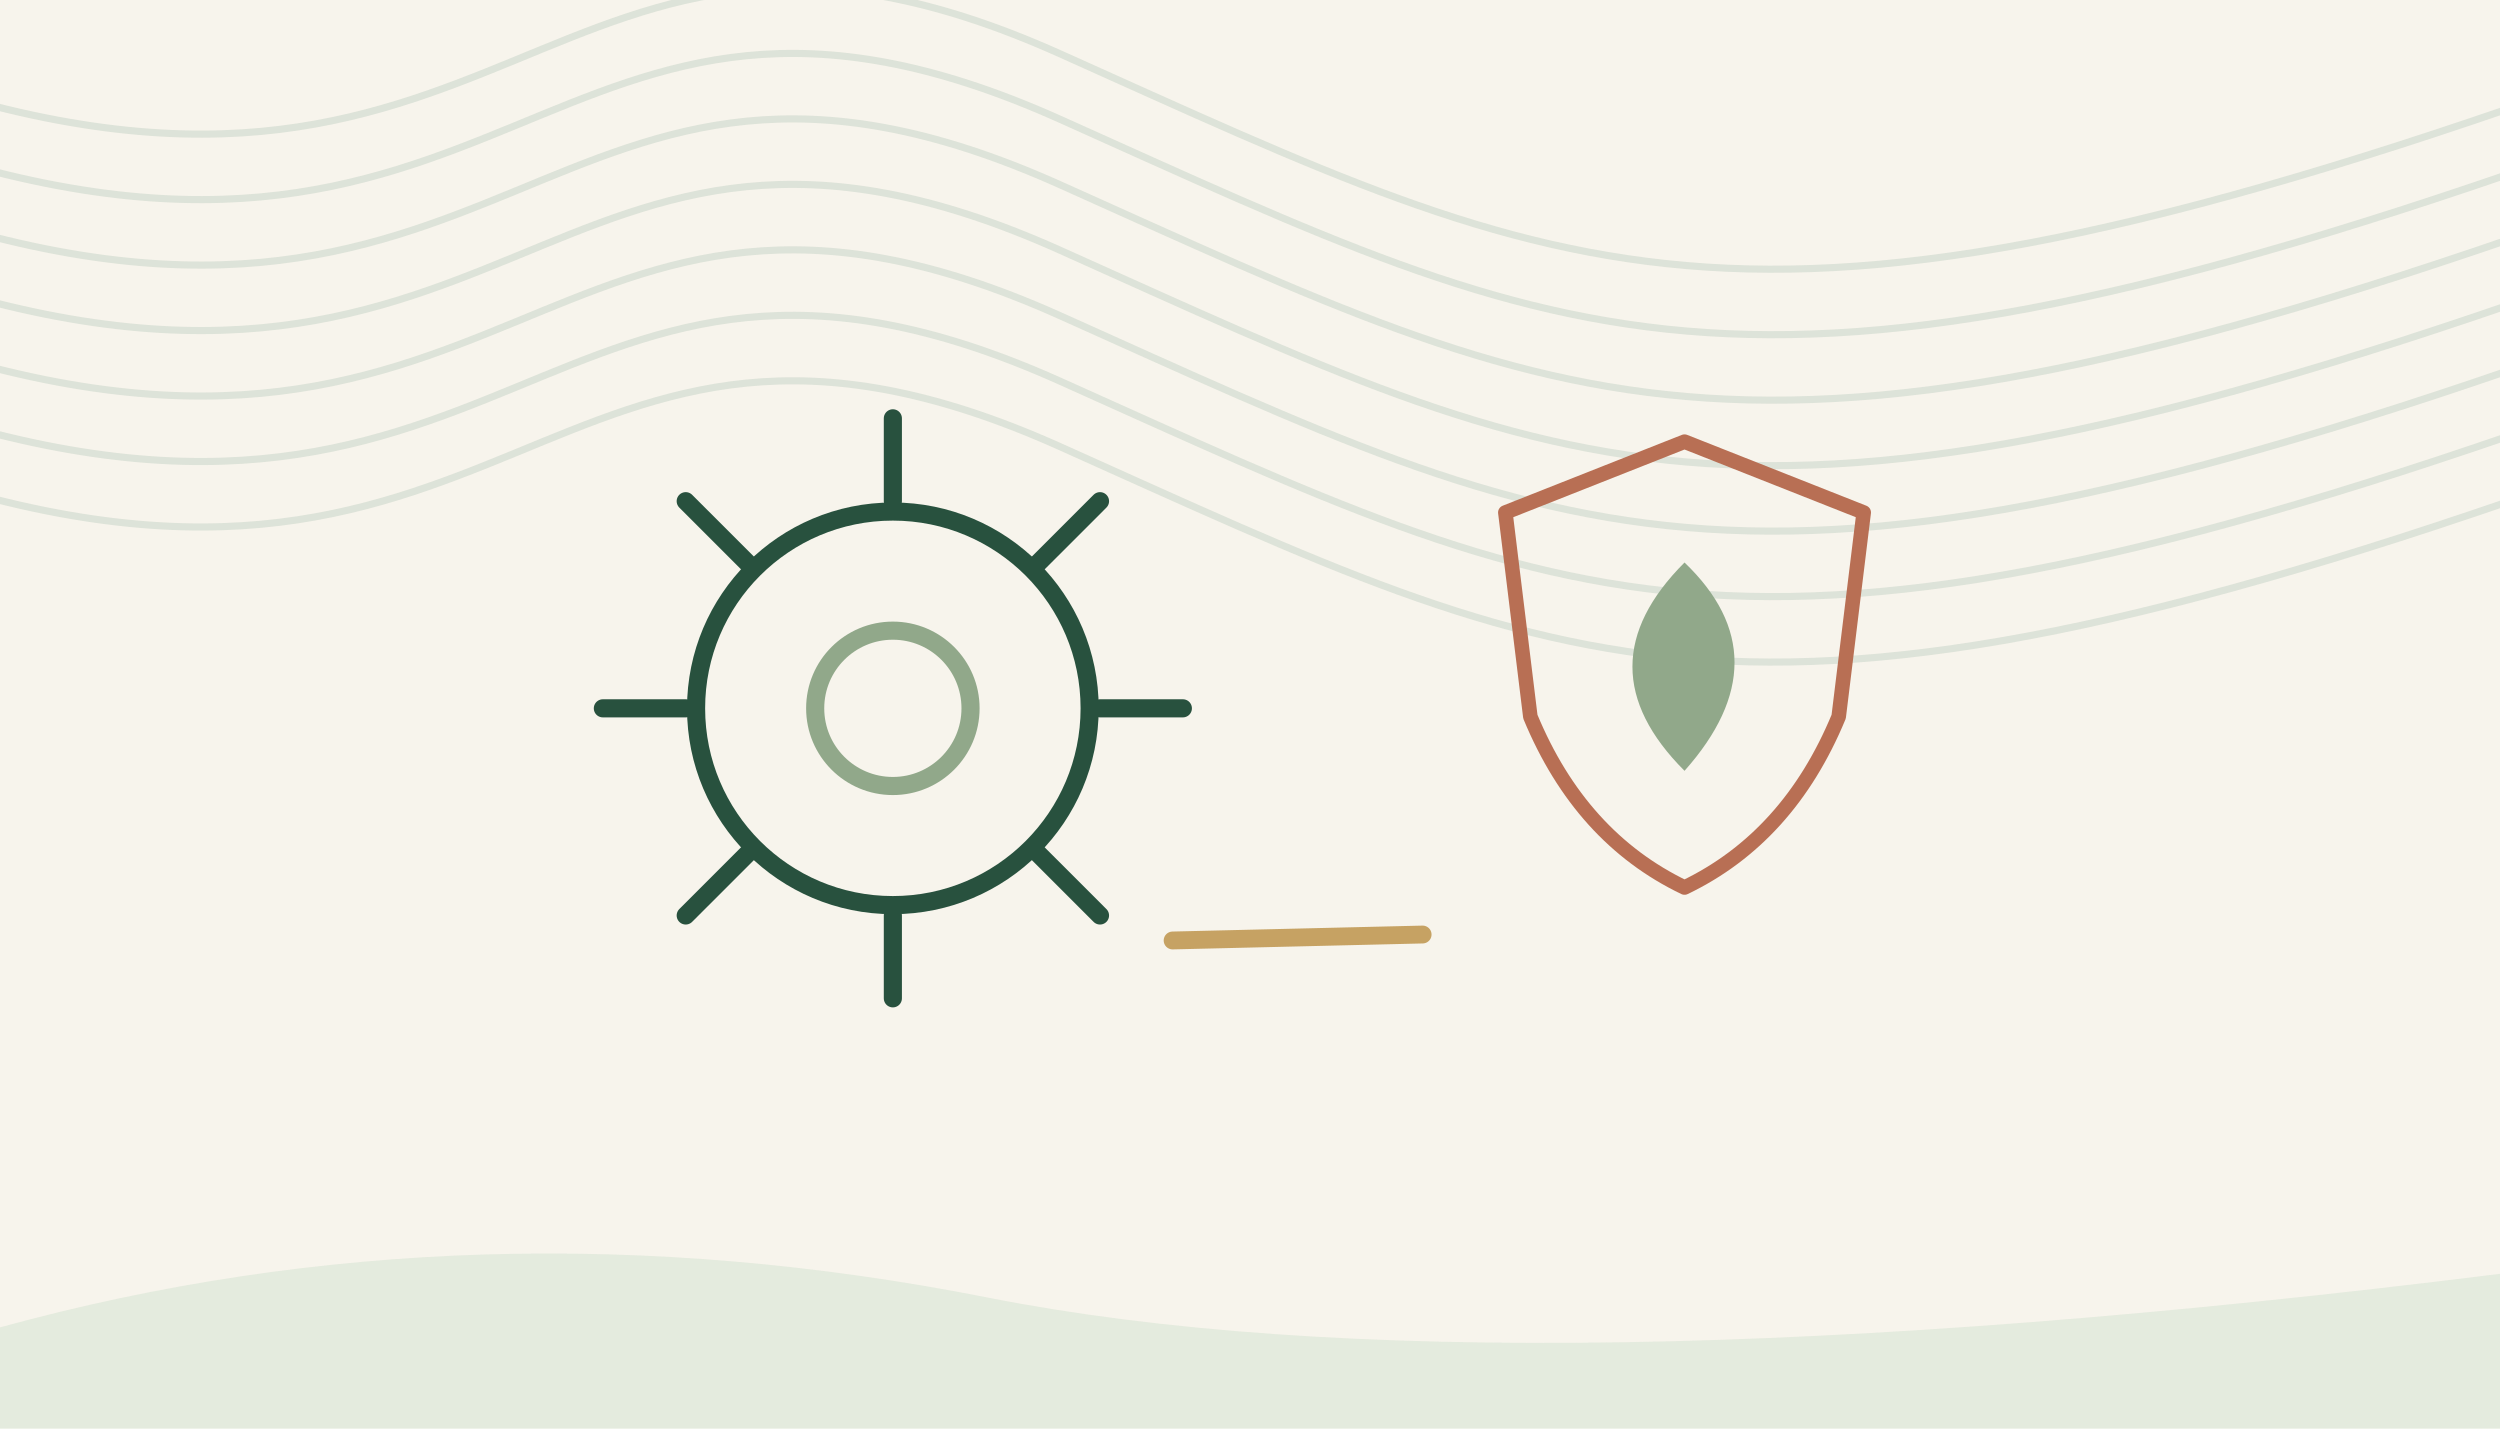
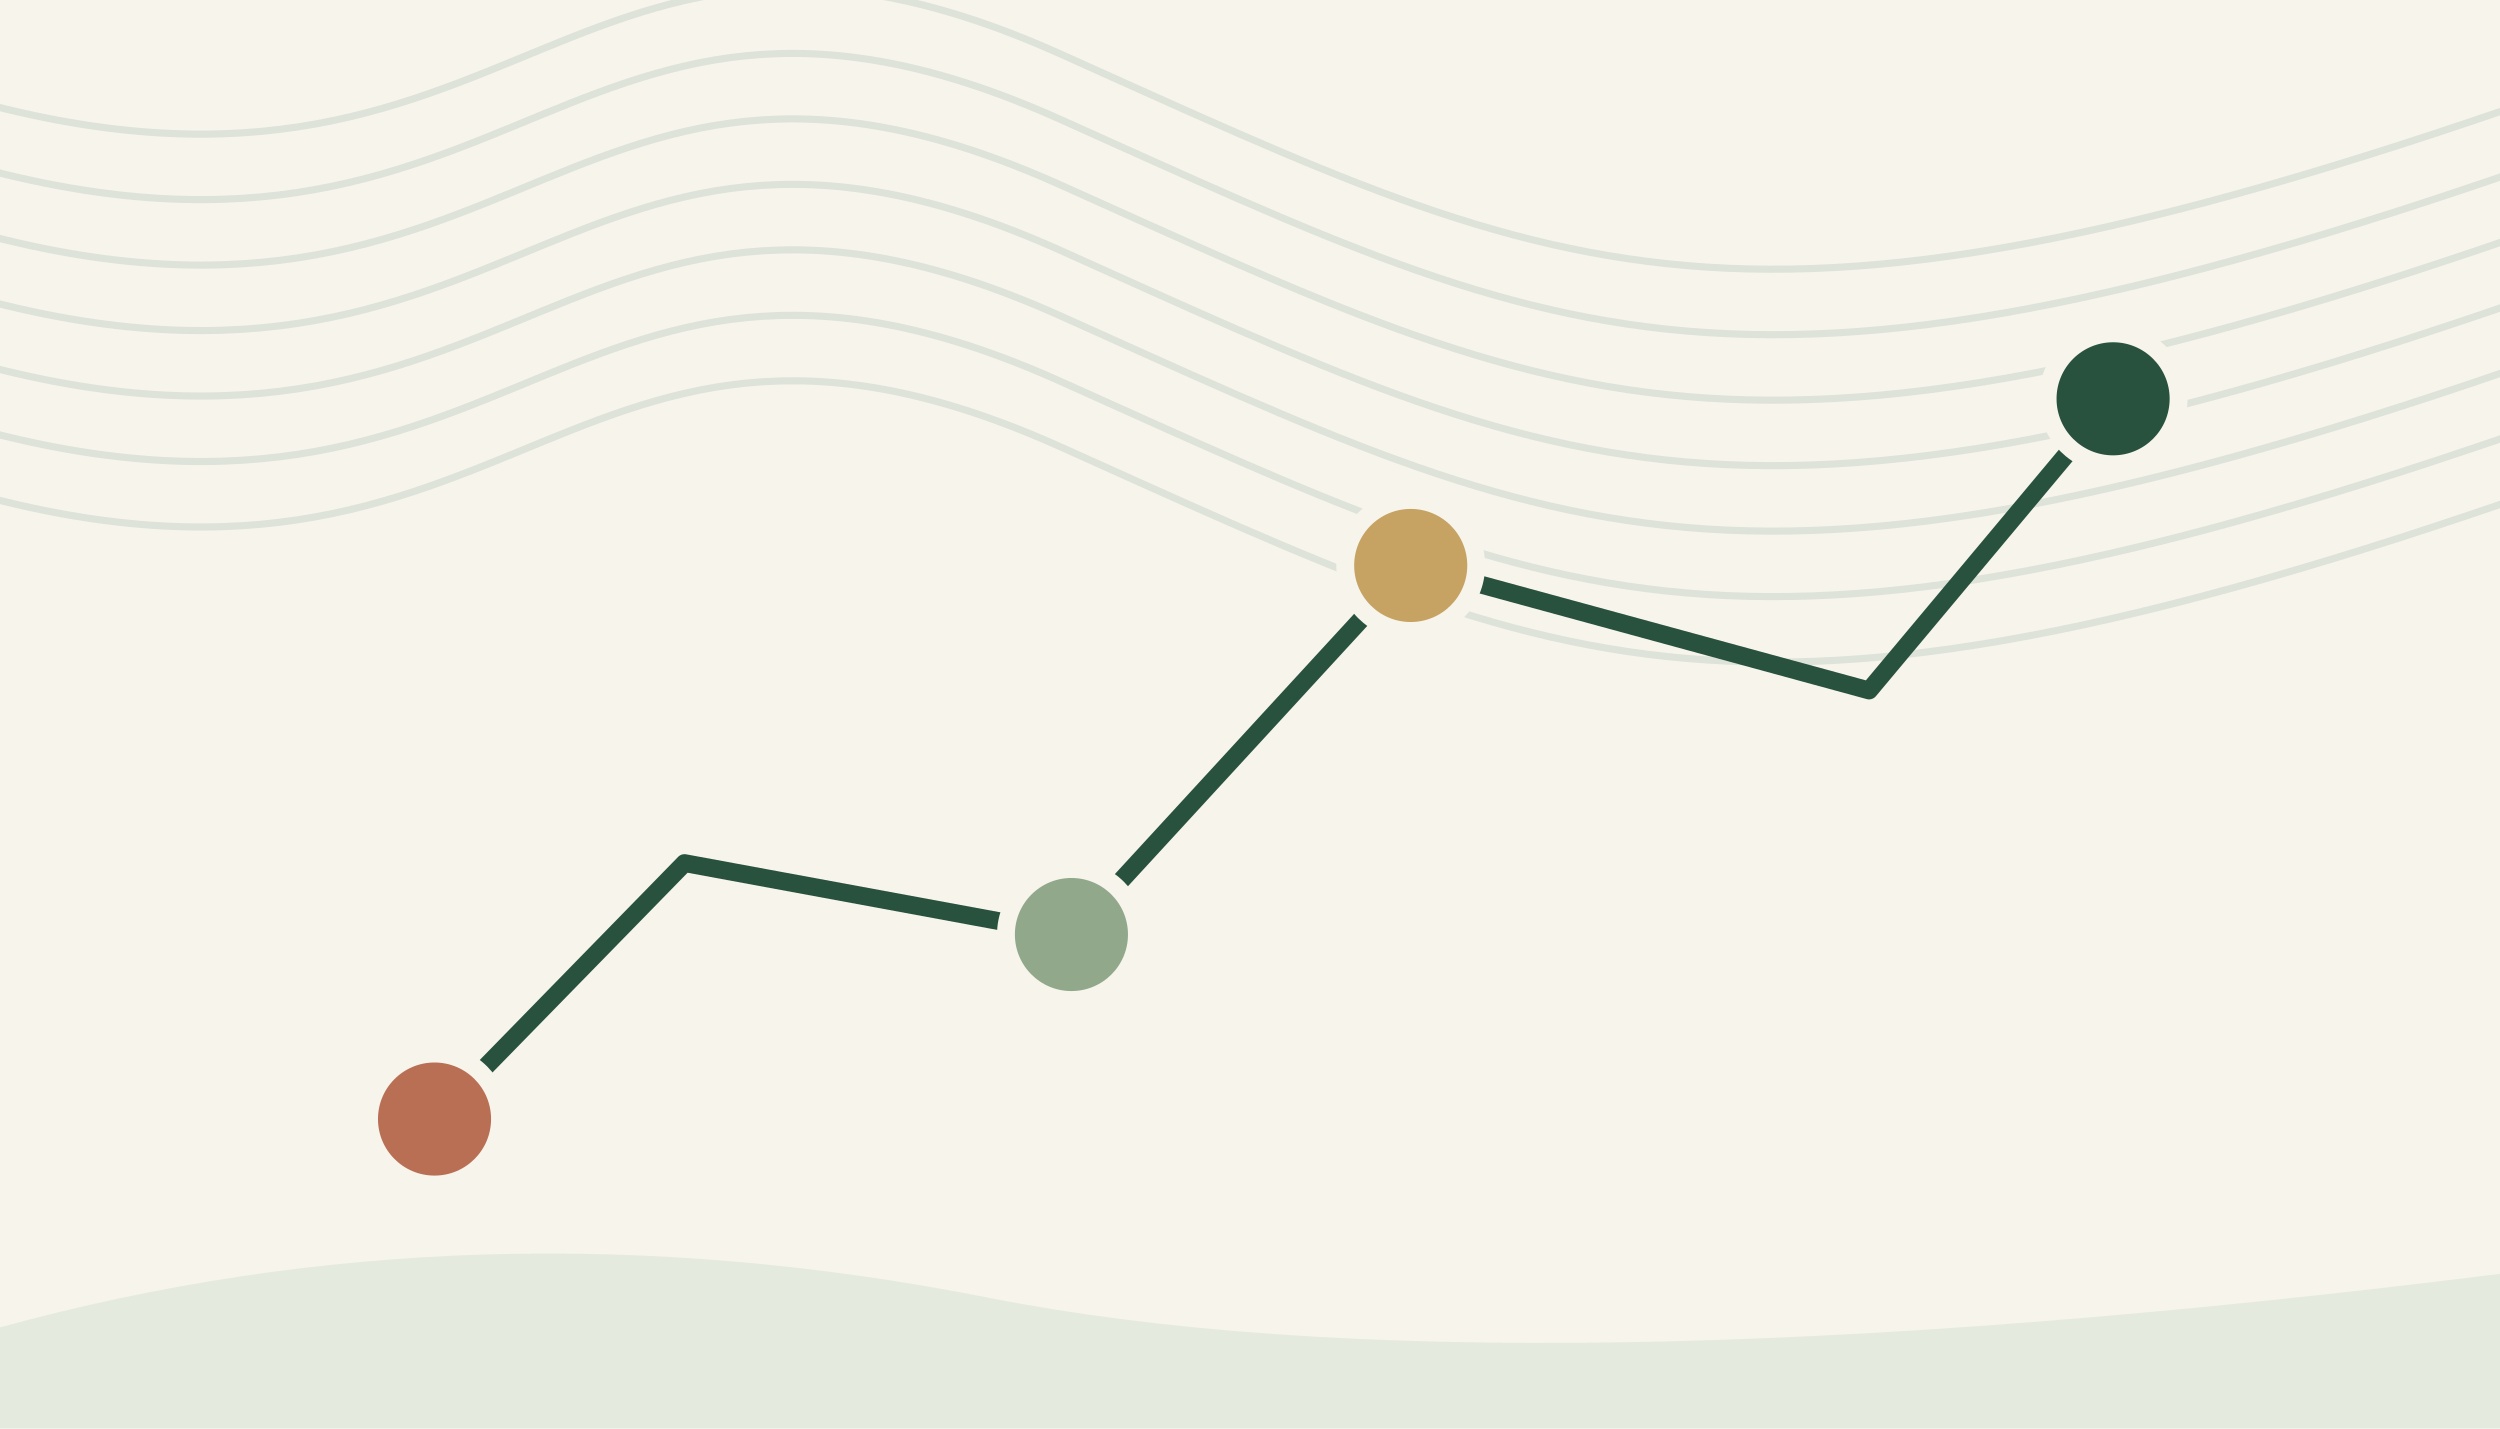
<svg xmlns="http://www.w3.org/2000/svg" width="420" height="240" viewBox="0 0 420 240" role="img">
  <rect width="420" height="240" fill="#F7F4EC" />
  <g opacity="0.78">
    <path d="M-20 12 C87 50 91 -30 178 9 S293 65 442 11" fill="none" stroke="#D6DED3" stroke-width="1.2" />
    <path d="M-20 23 C87 61 91 -19 178 20 S293 76 442 22" fill="none" stroke="#D6DED3" stroke-width="1.2" />
    <path d="M-20 34 C87 72 91 -8 178 31 S293 87 442 33" fill="none" stroke="#D6DED3" stroke-width="1.2" />
    <path d="M-20 45 C87 83 91 3 178 42 S293 98 442 44" fill="none" stroke="#D6DED3" stroke-width="1.2" />
    <path d="M-20 56 C87 94 91 14 178 53 S293 109 442 55" fill="none" stroke="#D6DED3" stroke-width="1.2" />
    <path d="M-20 67 C87 105 91 25 178 64 S293 120 442 66" fill="none" stroke="#D6DED3" stroke-width="1.2" />
    <path d="M-20 78 C87 116 91 36 178 75 S293 131 442 77" fill="none" stroke="#D6DED3" stroke-width="1.2" />
  </g>
  <path d="M0 223 Q80 201 166 218 T420 214 V240 H0 Z" fill="#DDE7D8" opacity="0.72" />
-   <g transform="translate(150 119) scale(0.87)" fill="none" stroke="#28513E" stroke-width="3.5" stroke-linecap="round" stroke-linejoin="round">
-     <circle r="38" />
-     <circle r="15" stroke="#91A88A" />
-     <path d="M0 -56 V-40 M0 40 V56 M-56 0 H-40 M40 0 H56 M-40 -40 L-28 -28 M40 40 L28 28 M40 -40 L28 -28 M-40 40 L-28 28" />
-   </g>
-   <g transform="translate(283 112) scale(0.7)" fill="none" stroke="#B86F54" stroke-width="3.5" stroke-linecap="round" stroke-linejoin="round">
-     <path d="M0 -54 L43 -37 L37 12 Q25 41 0 53 Q-25 41 -37 12 L-43 -37 Z" />
-     <path d="M0 25 Q-25 0 0 -25 Q24 -2 0 25 Z" fill="#91A88A" stroke="none" />
-   </g>
-   <polyline points="197,158 239,157" fill="none" stroke="#C6A263" stroke-width="3" stroke-linecap="round" stroke-linejoin="round" />
+   <polyline points="73,188 115,145 180,157 237,95 314,116 355,67" fill="none" stroke="#28513E" stroke-width="3" stroke-linecap="round" stroke-linejoin="round" />
+   <circle cx="73" cy="188" r="11" fill="#B86F54" stroke="#F7F4EC" stroke-width="3" />
+   <circle cx="180" cy="157" r="11" fill="#91A88A" stroke="#F7F4EC" stroke-width="3" />
+   <circle cx="237" cy="95" r="11" fill="#C6A263" stroke="#F7F4EC" stroke-width="3" />
+   <circle cx="355" cy="67" r="11" fill="#28513E" stroke="#F7F4EC" stroke-width="3" />
</svg>
